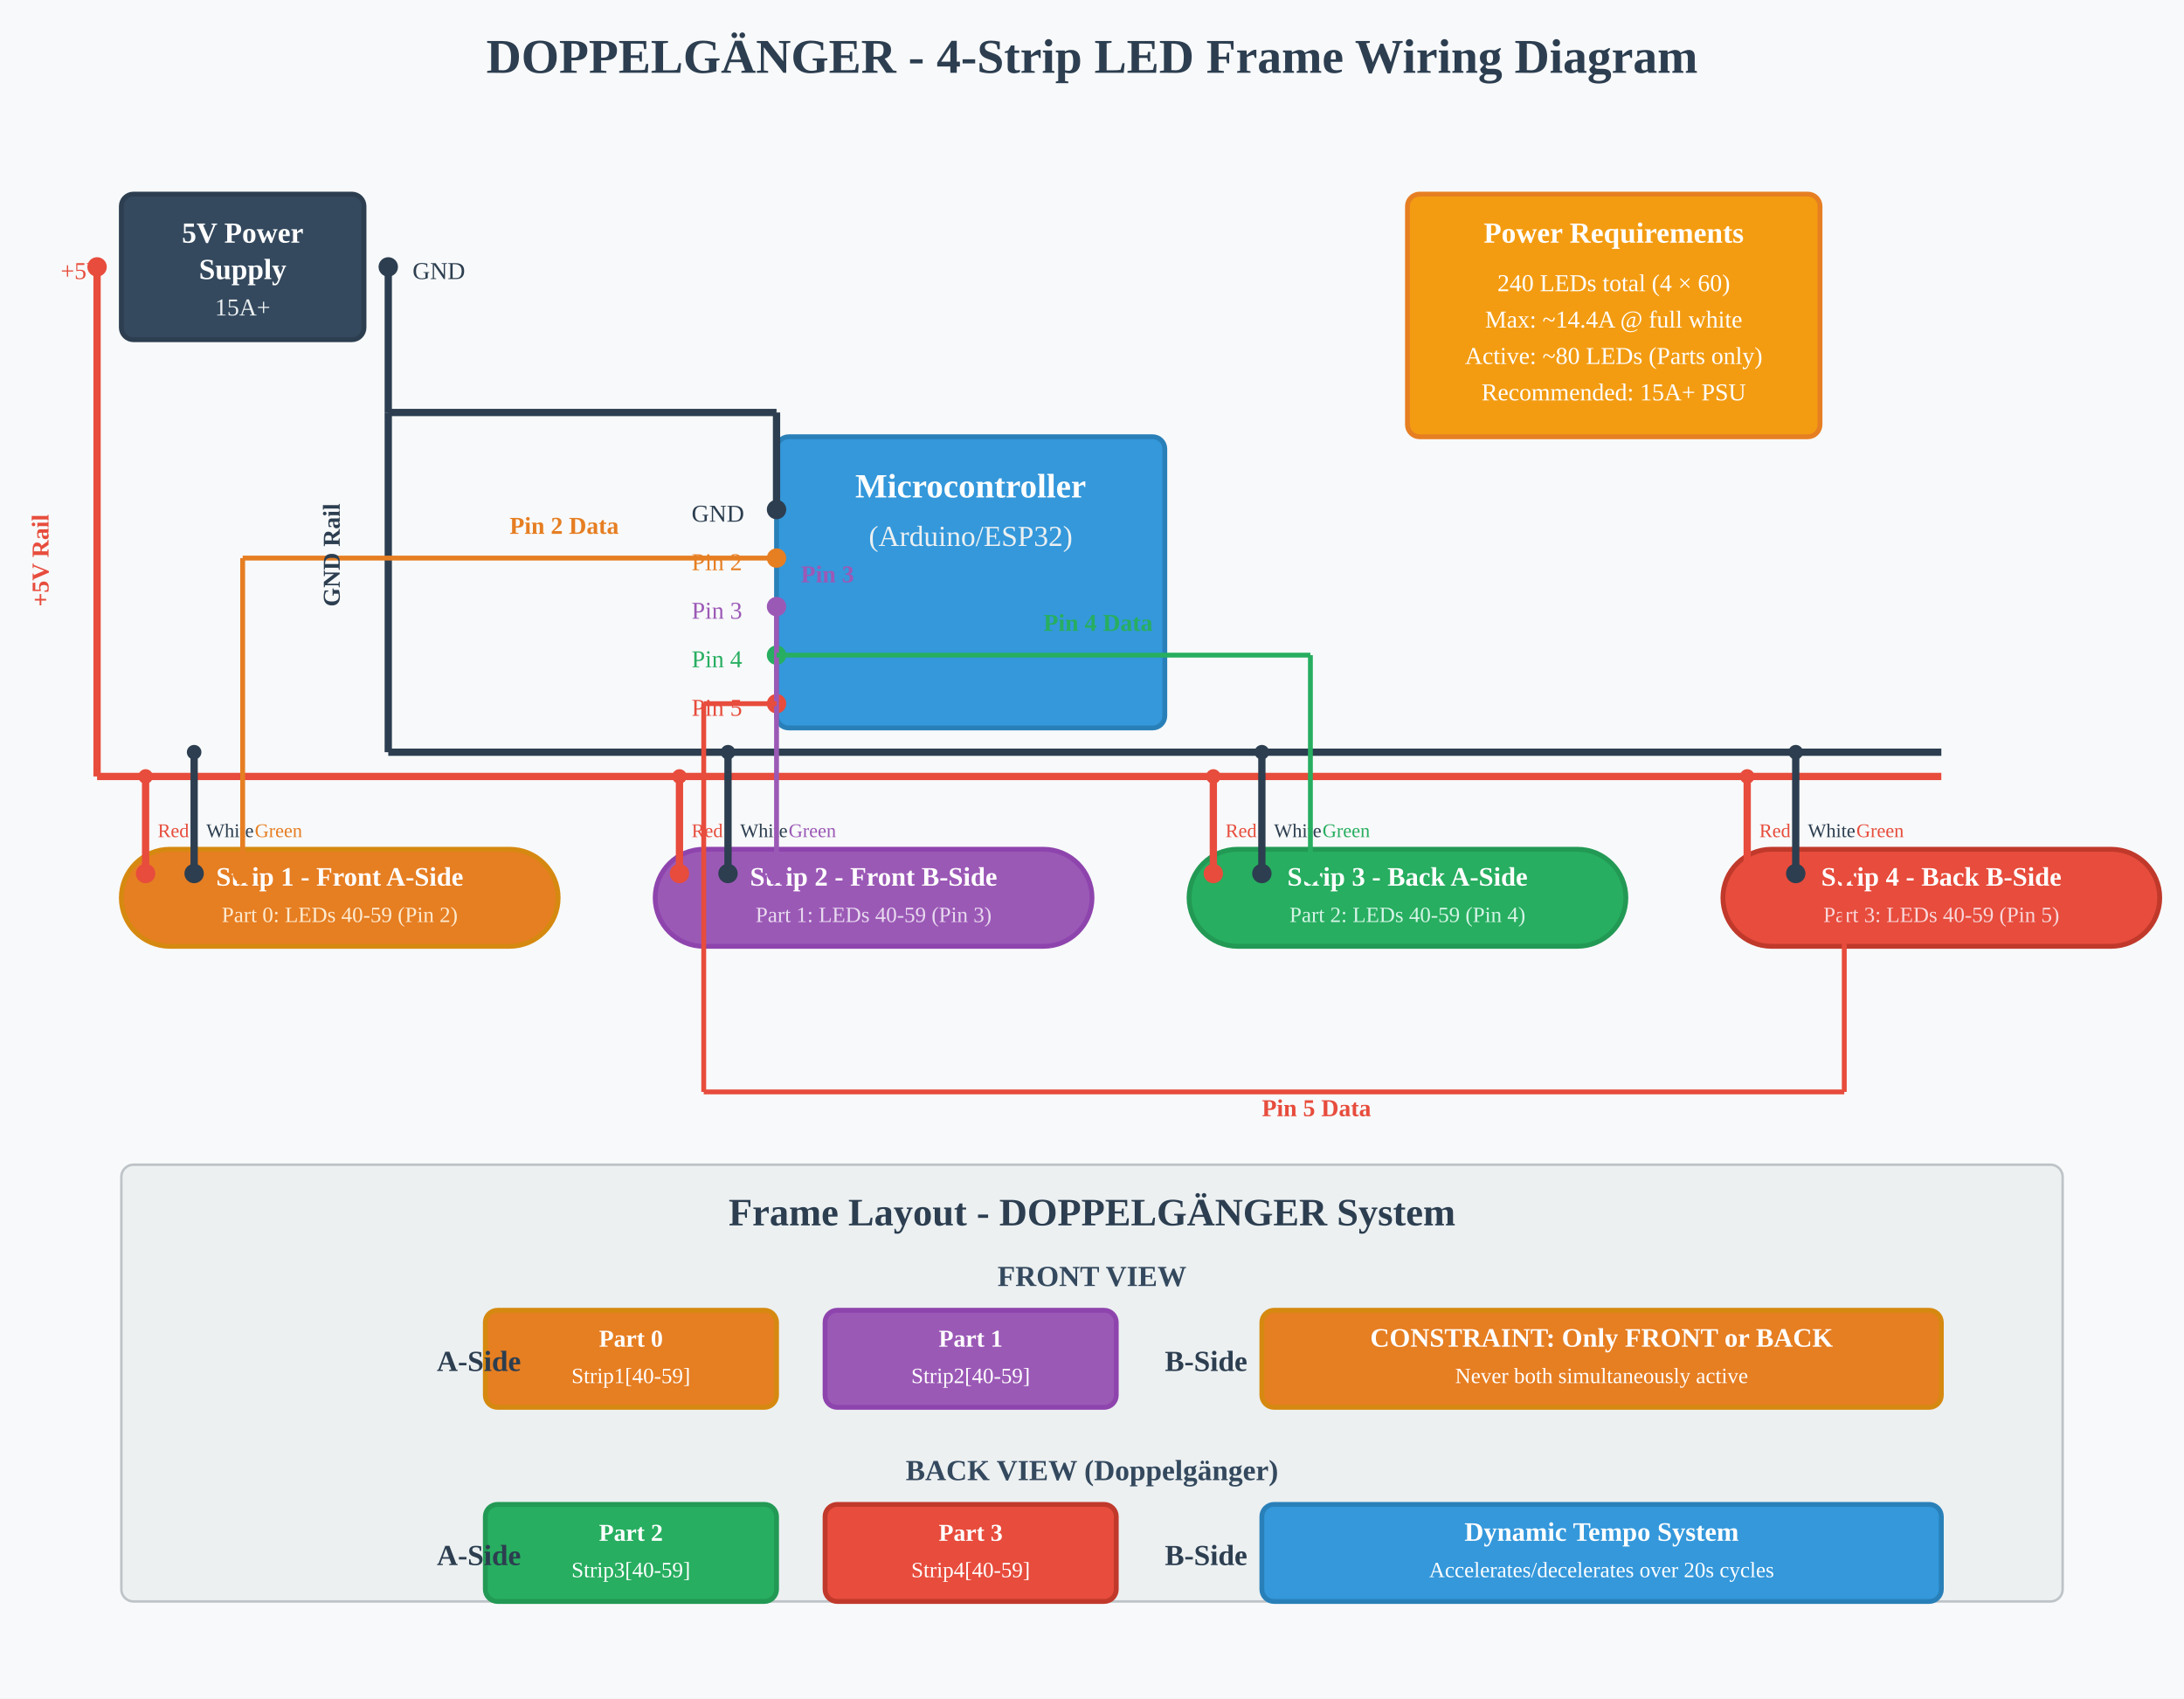
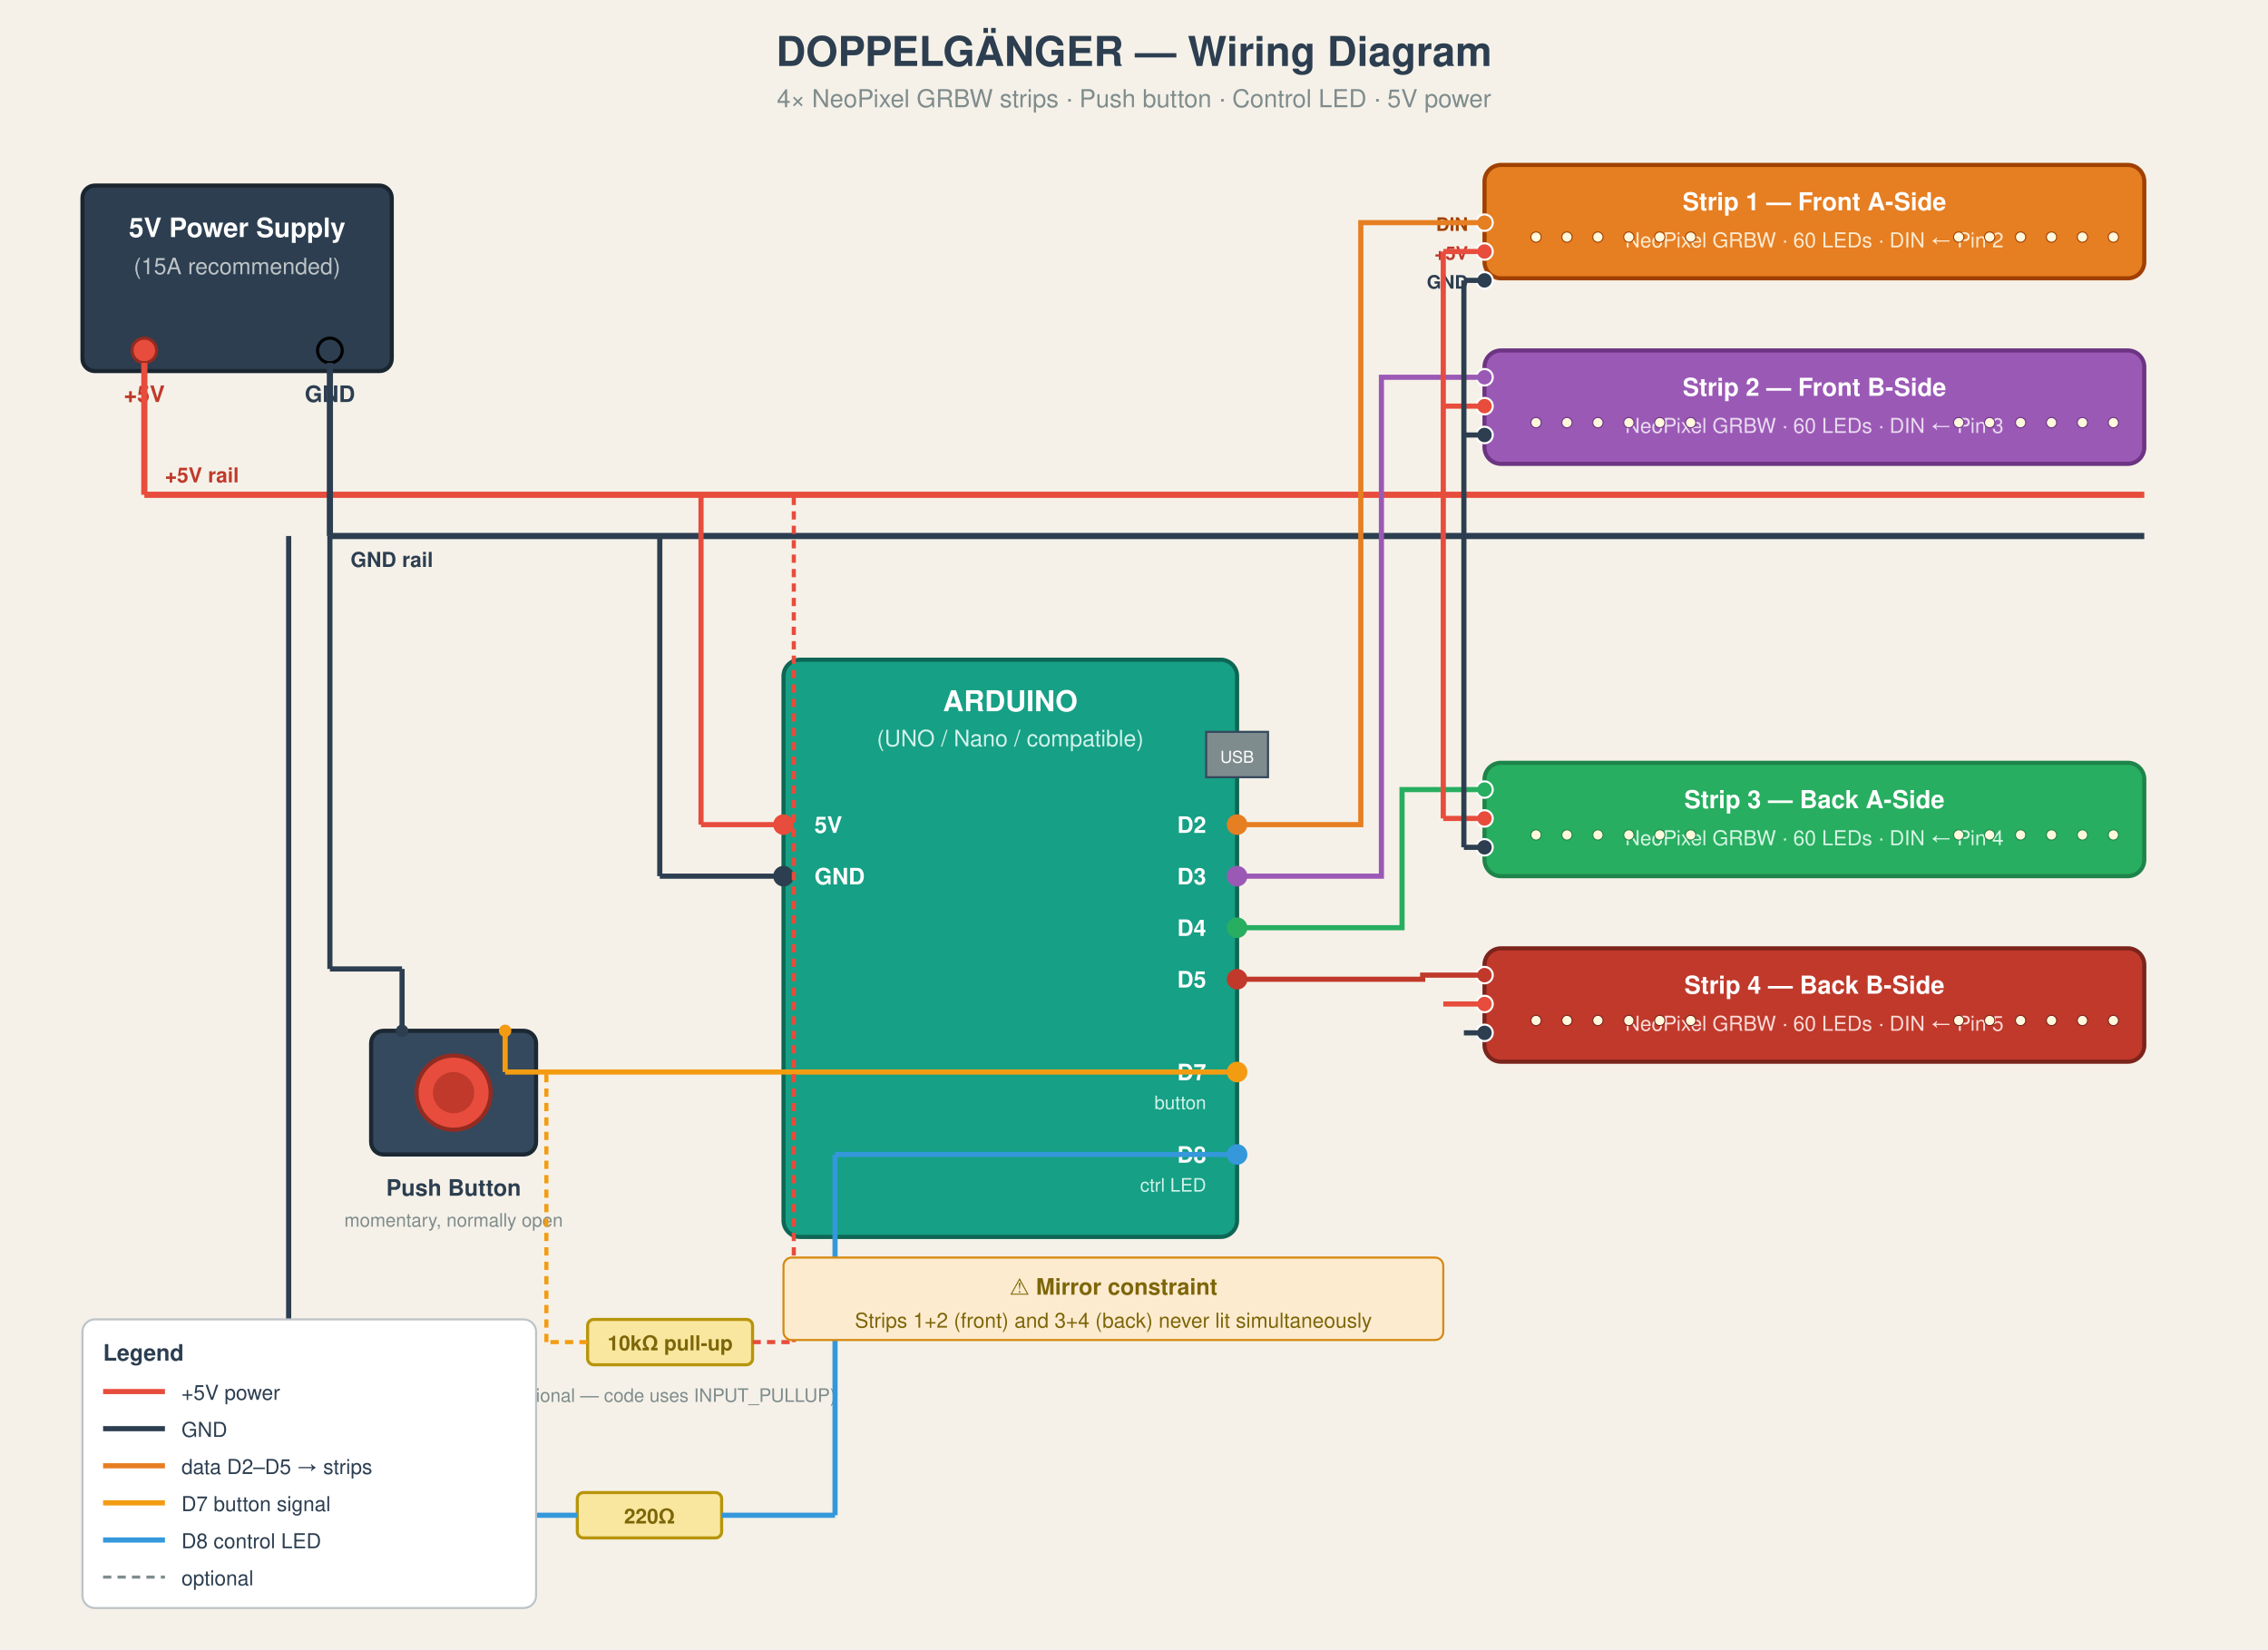
- <svg xmlns="http://www.w3.org/2000/svg" viewBox="0 0 900 700">
-   <rect width="900" height="700" fill="#f8f9fa" />
-   <text x="450" y="30" text-anchor="middle" font-size="20" font-weight="bold" fill="#2c3e50">
-     DOPPELGÄNGER - 4-Strip LED Frame Wiring Diagram
+ <svg xmlns="http://www.w3.org/2000/svg" viewBox="0 0 1100 800" font-family="Helvetica, Arial, sans-serif">
+   <rect width="1100" height="800" fill="#f5f1e8" />
+   <text x="550" y="32" text-anchor="middle" font-size="20" font-weight="bold" fill="#2c3e50">
+     DOPPELGÄNGER — Wiring Diagram
  </text>
-   <rect x="50" y="80" width="100" height="60" fill="#34495e" stroke="#2c3e50" stroke-width="2" rx="5" />
-   <text x="100" y="100" text-anchor="middle" font-size="12" font-weight="bold" fill="white">5V Power</text>
-   <text x="100" y="115" text-anchor="middle" font-size="12" font-weight="bold" fill="white">Supply</text>
-   <text x="100" y="130" text-anchor="middle" font-size="10" fill="#ecf0f1">15A+</text>
-   <circle cx="40" cy="110" r="4" fill="#e74c3c" />
-   <text x="25" y="115" font-size="10" fill="#e74c3c">+5V</text>
-   <circle cx="160" cy="110" r="4" fill="#2c3e50" />
-   <text x="170" y="115" font-size="10" fill="#2c3e50">GND</text>
-   <rect x="320" y="180" width="160" height="120" fill="#3498db" stroke="#2980b9" stroke-width="2" rx="5" />
-   <text x="400" y="205" text-anchor="middle" font-size="14" font-weight="bold" fill="white">
-     Microcontroller
+   <text x="550" y="52" text-anchor="middle" font-size="12" fill="#7f8c8d">
+     4× NeoPixel GRBW strips · Push button · Control LED · 5V power
  </text>
-   <text x="400" y="225" text-anchor="middle" font-size="12" fill="#ecf0f1">
-     (Arduino/ESP32)
-   </text>
-   <circle cx="320" cy="210" r="4" fill="#2c3e50" />
-   <text x="285" y="215" font-size="10" fill="#2c3e50">GND</text>
-   <circle cx="320" cy="230" r="4" fill="#e67e22" />
-   <text x="285" y="235" font-size="10" fill="#e67e22">Pin 2</text>
-   <circle cx="320" cy="250" r="4" fill="#9b59b6" />
-   <text x="285" y="255" font-size="10" fill="#9b59b6">Pin 3</text>
-   <circle cx="320" cy="270" r="4" fill="#27ae60" />
-   <text x="285" y="275" font-size="10" fill="#27ae60">Pin 4</text>
-   <circle cx="320" cy="290" r="4" fill="#e74c3c" />
-   <text x="285" y="295" font-size="10" fill="#e74c3c">Pin 5</text>
-   <rect x="50" y="350" width="180" height="40" fill="#e67e22" stroke="#d68910" stroke-width="2" rx="20" />
-   <text x="140" y="365" text-anchor="middle" font-size="11" font-weight="bold" fill="white">
-     Strip 1 - Front A-Side
-   </text>
-   <text x="140" y="380" text-anchor="middle" font-size="9" fill="#fdebd0">
-     Part 0: LEDs 40-59 (Pin 2)
-   </text>
-   <circle cx="60" cy="360" r="4" fill="#e74c3c" />
-   <text x="65" y="345" font-size="8" fill="#e74c3c">Red</text>
-   <circle cx="80" cy="360" r="4" fill="#2c3e50" />
-   <text x="85" y="345" font-size="8" fill="#2c3e50">White</text>
-   <circle cx="100" cy="360" r="4" fill="#e67e22" />
-   <text x="105" y="345" font-size="8" fill="#e67e22">Green</text>
-   <rect x="270" y="350" width="180" height="40" fill="#9b59b6" stroke="#8e44ad" stroke-width="2" rx="20" />
-   <text x="360" y="365" text-anchor="middle" font-size="11" font-weight="bold" fill="white">
-     Strip 2 - Front B-Side
-   </text>
-   <text x="360" y="380" text-anchor="middle" font-size="9" fill="#e8daef">
-     Part 1: LEDs 40-59 (Pin 3)
-   </text>
-   <circle cx="280" cy="360" r="4" fill="#e74c3c" />
-   <text x="285" y="345" font-size="8" fill="#e74c3c">Red</text>
-   <circle cx="300" cy="360" r="4" fill="#2c3e50" />
-   <text x="305" y="345" font-size="8" fill="#2c3e50">White</text>
-   <circle cx="320" cy="360" r="4" fill="#9b59b6" />
-   <text x="325" y="345" font-size="8" fill="#9b59b6">Green</text>
-   <rect x="490" y="350" width="180" height="40" fill="#27ae60" stroke="#229954" stroke-width="2" rx="20" />
-   <text x="580" y="365" text-anchor="middle" font-size="11" font-weight="bold" fill="white">
-     Strip 3 - Back A-Side
-   </text>
-   <text x="580" y="380" text-anchor="middle" font-size="9" fill="#d5f4e6">
-     Part 2: LEDs 40-59 (Pin 4)
-   </text>
-   <circle cx="500" cy="360" r="4" fill="#e74c3c" />
-   <text x="505" y="345" font-size="8" fill="#e74c3c">Red</text>
-   <circle cx="520" cy="360" r="4" fill="#2c3e50" />
-   <text x="525" y="345" font-size="8" fill="#2c3e50">White</text>
-   <circle cx="540" cy="360" r="4" fill="#27ae60" />
-   <text x="545" y="345" font-size="8" fill="#27ae60">Green</text>
-   <rect x="710" y="350" width="180" height="40" fill="#e74c3c" stroke="#c0392b" stroke-width="2" rx="20" />
-   <text x="800" y="365" text-anchor="middle" font-size="11" font-weight="bold" fill="white">
-     Strip 4 - Back B-Side
-   </text>
-   <text x="800" y="380" text-anchor="middle" font-size="9" fill="#f8d7da">
-     Part 3: LEDs 40-59 (Pin 5)
-   </text>
-   <circle cx="720" cy="360" r="4" fill="#e74c3c" />
-   <text x="725" y="345" font-size="8" fill="#e74c3c">Red</text>
-   <circle cx="740" cy="360" r="4" fill="#2c3e50" />
-   <text x="745" y="345" font-size="8" fill="#2c3e50">White</text>
-   <circle cx="760" cy="360" r="4" fill="#e74c3c" />
-   <text x="765" y="345" font-size="8" fill="#e74c3c">Green</text>
-   <line x1="40" y1="110" x2="40" y2="320" stroke="#e74c3c" stroke-width="3" />
-   <line x1="40" y1="320" x2="800" y2="320" stroke="#e74c3c" stroke-width="3" />
-   <line x1="60" y1="320" x2="60" y2="360" stroke="#e74c3c" stroke-width="3" />
-   <line x1="280" y1="320" x2="280" y2="360" stroke="#e74c3c" stroke-width="3" />
-   <line x1="500" y1="320" x2="500" y2="360" stroke="#e74c3c" stroke-width="3" />
-   <line x1="720" y1="320" x2="720" y2="360" stroke="#e74c3c" stroke-width="3" />
-   <line x1="160" y1="110" x2="160" y2="170" stroke="#2c3e50" stroke-width="3" />
-   <line x1="160" y1="170" x2="320" y2="170" stroke="#2c3e50" stroke-width="3" />
-   <line x1="320" y1="170" x2="320" y2="210" stroke="#2c3e50" stroke-width="3" />
-   <line x1="160" y1="170" x2="160" y2="310" stroke="#2c3e50" stroke-width="3" />
-   <line x1="160" y1="310" x2="800" y2="310" stroke="#2c3e50" stroke-width="3" />
-   <line x1="80" y1="310" x2="80" y2="360" stroke="#2c3e50" stroke-width="3" />
-   <line x1="300" y1="310" x2="300" y2="360" stroke="#2c3e50" stroke-width="3" />
-   <line x1="520" y1="310" x2="520" y2="360" stroke="#2c3e50" stroke-width="3" />
-   <line x1="740" y1="310" x2="740" y2="360" stroke="#2c3e50" stroke-width="3" />
-   <line x1="320" y1="230" x2="100" y2="230" stroke="#e67e22" stroke-width="2" />
-   <line x1="100" y1="230" x2="100" y2="360" stroke="#e67e22" stroke-width="2" />
-   <line x1="320" y1="250" x2="320" y2="360" stroke="#9b59b6" stroke-width="2" />
-   <line x1="320" y1="270" x2="540" y2="270" stroke="#27ae60" stroke-width="2" />
-   <line x1="540" y1="270" x2="540" y2="360" stroke="#27ae60" stroke-width="2" />
-   <line x1="320" y1="290" x2="290" y2="290" stroke="#e74c3c" stroke-width="2" />
-   <line x1="290" y1="290" x2="290" y2="450" stroke="#e74c3c" stroke-width="2" />
-   <line x1="290" y1="450" x2="760" y2="450" stroke="#e74c3c" stroke-width="2" />
-   <line x1="760" y1="450" x2="760" y2="360" stroke="#e74c3c" stroke-width="2" />
-   <text x="20" y="250" font-size="10" font-weight="bold" fill="#e74c3c" transform="rotate(-90 20 250)">+5V Rail</text>
-   <text x="140" y="250" font-size="10" font-weight="bold" fill="#2c3e50" transform="rotate(-90 140 250)">GND Rail</text>
-   <text x="210" y="220" font-size="10" font-weight="bold" fill="#e67e22">Pin 2 Data</text>
-   <text x="330" y="240" font-size="10" font-weight="bold" fill="#9b59b6">Pin 3</text>
-   <text x="430" y="260" font-size="10" font-weight="bold" fill="#27ae60">Pin 4 Data</text>
-   <text x="520" y="460" font-size="10" font-weight="bold" fill="#e74c3c">Pin 5 Data</text>
-   <rect x="580" y="80" width="170" height="100" fill="#f39c12" stroke="#e67e22" stroke-width="2" rx="5" />
-   <text x="665" y="100" text-anchor="middle" font-size="12" font-weight="bold" fill="white">Power Requirements</text>
-   <text x="665" y="120" text-anchor="middle" font-size="10" fill="white">240 LEDs total (4 × 60)</text>
-   <text x="665" y="135" text-anchor="middle" font-size="10" fill="white">Max: ~14.4A @ full white</text>
-   <text x="665" y="150" text-anchor="middle" font-size="10" fill="white">Active: ~80 LEDs (Parts only)</text>
-   <text x="665" y="165" text-anchor="middle" font-size="10" fill="white">Recommended: 15A+ PSU</text>
-   <rect x="50" y="480" width="800" height="180" fill="#ecf0f1" stroke="#bdc3c7" stroke-width="1" rx="5" />
-   <text x="450" y="505" text-anchor="middle" font-size="16" font-weight="bold" fill="#2c3e50">Frame Layout - DOPPELGÄNGER System</text>
-   <text x="450" y="530" text-anchor="middle" font-size="12" font-weight="bold" fill="#34495e">FRONT VIEW</text>
-   <rect x="200" y="540" width="120" height="40" fill="#e67e22" stroke="#d68910" stroke-width="2" rx="5" />
-   <text x="260" y="555" text-anchor="middle" font-size="10" font-weight="bold" fill="white">Part 0</text>
-   <text x="260" y="570" text-anchor="middle" font-size="9" fill="white">Strip1[40-59]</text>
-   <rect x="340" y="540" width="120" height="40" fill="#9b59b6" stroke="#8e44ad" stroke-width="2" rx="5" />
-   <text x="400" y="555" text-anchor="middle" font-size="10" font-weight="bold" fill="white">Part 1</text>
-   <text x="400" y="570" text-anchor="middle" font-size="9" fill="white">Strip2[40-59]</text>
-   <text x="180" y="565" font-size="12" font-weight="bold" fill="#2c3e50">A-Side</text>
-   <text x="480" y="565" font-size="12" font-weight="bold" fill="#2c3e50">B-Side</text>
-   <rect x="520" y="540" width="280" height="40" fill="#e67e22" stroke="#d68910" stroke-width="2" rx="5" />
-   <text x="660" y="555" text-anchor="middle" font-size="11" font-weight="bold" fill="white">CONSTRAINT: Only FRONT or BACK</text>
-   <text x="660" y="570" text-anchor="middle" font-size="9" fill="white">Never both simultaneously active</text>
-   <text x="450" y="610" text-anchor="middle" font-size="12" font-weight="bold" fill="#34495e">BACK VIEW (Doppelgänger)</text>
-   <rect x="200" y="620" width="120" height="40" fill="#27ae60" stroke="#229954" stroke-width="2" rx="5" />
-   <text x="260" y="635" text-anchor="middle" font-size="10" font-weight="bold" fill="white">Part 2</text>
-   <text x="260" y="650" text-anchor="middle" font-size="9" fill="white">Strip3[40-59]</text>
-   <rect x="340" y="620" width="120" height="40" fill="#e74c3c" stroke="#c0392b" stroke-width="2" rx="5" />
-   <text x="400" y="635" text-anchor="middle" font-size="10" font-weight="bold" fill="white">Part 3</text>
-   <text x="400" y="650" text-anchor="middle" font-size="9" fill="white">Strip4[40-59]</text>
-   <text x="180" y="645" font-size="12" font-weight="bold" fill="#2c3e50">A-Side</text>
-   <text x="480" y="645" font-size="12" font-weight="bold" fill="#2c3e50">B-Side</text>
-   <rect x="520" y="620" width="280" height="40" fill="#3498db" stroke="#2980b9" stroke-width="2" rx="5" />
-   <text x="660" y="635" text-anchor="middle" font-size="11" font-weight="bold" fill="white">Dynamic Tempo System</text>
-   <text x="660" y="650" text-anchor="middle" font-size="9" fill="white">Accelerates/decelerates over 20s cycles</text>
-   <circle cx="60" cy="320" r="3" fill="#e74c3c" />
-   <circle cx="280" cy="320" r="3" fill="#e74c3c" />
-   <circle cx="500" cy="320" r="3" fill="#e74c3c" />
-   <circle cx="720" cy="320" r="3" fill="#e74c3c" />
-   <circle cx="80" cy="310" r="3" fill="#2c3e50" />
-   <circle cx="300" cy="310" r="3" fill="#2c3e50" />
-   <circle cx="520" cy="310" r="3" fill="#2c3e50" />
-   <circle cx="740" cy="310" r="3" fill="#2c3e50" />
+   <g id="psu">
+     <rect x="40" y="90" width="150" height="90" fill="#2c3e50" stroke="#1a252f" stroke-width="2" rx="6" />
+     <text x="115" y="115" text-anchor="middle" font-size="13" font-weight="bold" fill="white">5V Power Supply</text>
+     <text x="115" y="133" text-anchor="middle" font-size="11" fill="#bdc3c7">(15A recommended)</text>
+     <circle cx="70" cy="170" r="6" fill="#e74c3c" stroke="#922b21" stroke-width="1.5" />
+     <text x="70" y="195" text-anchor="middle" font-size="11" font-weight="bold" fill="#c0392b">+5V</text>
+     <circle cx="160" cy="170" r="6" fill="#2c3e50" stroke="#000" stroke-width="1.5" />
+     <text x="160" y="195" text-anchor="middle" font-size="11" font-weight="bold" fill="#2c3e50">GND</text>
+   </g>
+   <line x1="70" y1="176" x2="70" y2="240" stroke="#e74c3c" stroke-width="3" />
+   <line x1="70" y1="240" x2="1040" y2="240" stroke="#e74c3c" stroke-width="3" />
+   <text x="80" y="234" font-size="10" fill="#c0392b" font-weight="bold">+5V rail</text>
+   <line x1="160" y1="176" x2="160" y2="260" stroke="#2c3e50" stroke-width="3" />
+   <line x1="160" y1="260" x2="1040" y2="260" stroke="#2c3e50" stroke-width="3" />
+   <text x="170" y="275" font-size="10" fill="#2c3e50" font-weight="bold">GND rail</text>
+   <g id="arduino">
+     <rect x="380" y="320" width="220" height="280" fill="#16a085" stroke="#0e6655" stroke-width="2" rx="8" />
+     <text x="490" y="345" text-anchor="middle" font-size="14" font-weight="bold" fill="white">ARDUINO</text>
+     <text x="490" y="362" text-anchor="middle" font-size="11" fill="#d1f2eb">(UNO / Nano / compatible)</text>
+     <rect x="585" y="355" width="30" height="22" fill="#7f8c8d" stroke="#34495e" stroke-width="1" />
+     <text x="600" y="370" text-anchor="middle" font-size="8" fill="white">USB</text>
+     <circle cx="380" cy="400" r="5" fill="#e74c3c" />
+     <text x="395" y="404" font-size="11" fill="white" font-weight="bold">5V</text>
+     <circle cx="380" cy="425" r="5" fill="#2c3e50" />
+     <text x="395" y="429" font-size="11" fill="white" font-weight="bold">GND</text>
+     <circle cx="600" cy="400" r="5" fill="#e67e22" />
+     <text x="585" y="404" text-anchor="end" font-size="11" fill="white" font-weight="bold">D2</text>
+     <circle cx="600" cy="425" r="5" fill="#9b59b6" />
+     <text x="585" y="429" text-anchor="end" font-size="11" fill="white" font-weight="bold">D3</text>
+     <circle cx="600" cy="450" r="5" fill="#27ae60" />
+     <text x="585" y="454" text-anchor="end" font-size="11" fill="white" font-weight="bold">D4</text>
+     <circle cx="600" cy="475" r="5" fill="#c0392b" />
+     <text x="585" y="479" text-anchor="end" font-size="11" fill="white" font-weight="bold">D5</text>
+     <circle cx="600" cy="520" r="5" fill="#f39c12" />
+     <text x="585" y="524" text-anchor="end" font-size="11" fill="white" font-weight="bold">D7</text>
+     <text x="585" y="538" text-anchor="end" font-size="9" fill="#d1f2eb">button</text>
+     <circle cx="600" cy="560" r="5" fill="#3498db" />
+     <text x="585" y="564" text-anchor="end" font-size="11" fill="white" font-weight="bold">D8</text>
+     <text x="585" y="578" text-anchor="end" font-size="9" fill="#d1f2eb">ctrl LED</text>
+   </g>
+   <line x1="380" y1="400" x2="340" y2="400" stroke="#e74c3c" stroke-width="2.5" />
+   <line x1="340" y1="400" x2="340" y2="240" stroke="#e74c3c" stroke-width="2.5" />
+   <line x1="380" y1="425" x2="320" y2="425" stroke="#2c3e50" stroke-width="2.5" />
+   <line x1="320" y1="425" x2="320" y2="260" stroke="#2c3e50" stroke-width="2.5" />
+   <g id="strip1">
+     <rect x="720" y="80" width="320" height="55" fill="#e67e22" stroke="#a04000" stroke-width="2" rx="8" />
+     <text x="880" y="102" text-anchor="middle" font-size="12" font-weight="bold" fill="white">Strip 1 — Front A-Side</text>
+     <text x="880" y="120" text-anchor="middle" font-size="10" fill="#fdebd0">NeoPixel GRBW · 60 LEDs · DIN ← Pin 2</text>
+     <g fill="#fff8dc" stroke="#a04000" stroke-width="0.5">
+       <circle cx="745" cy="115" r="2.5" />
+       <circle cx="760" cy="115" r="2.5" />
+       <circle cx="775" cy="115" r="2.5" />
+       <circle cx="790" cy="115" r="2.5" />
+       <circle cx="805" cy="115" r="2.5" />
+       <circle cx="820" cy="115" r="2.5" />
+       <circle cx="950" cy="115" r="2.5" />
+       <circle cx="965" cy="115" r="2.5" />
+       <circle cx="980" cy="115" r="2.5" />
+       <circle cx="995" cy="115" r="2.5" />
+       <circle cx="1010" cy="115" r="2.5" />
+       <circle cx="1025" cy="115" r="2.5" />
+     </g>
+     <circle cx="720" cy="108" r="4" fill="#e67e22" stroke="#fff" stroke-width="1" />
+     <text x="712" y="112" text-anchor="end" font-size="9" fill="#a04000" font-weight="bold">DIN</text>
+     <circle cx="720" cy="122" r="4" fill="#e74c3c" stroke="#fff" stroke-width="1" />
+     <text x="712" y="126" text-anchor="end" font-size="9" fill="#c0392b" font-weight="bold">+5V</text>
+     <circle cx="720" cy="136" r="4" fill="#2c3e50" stroke="#fff" stroke-width="1" />
+     <text x="712" y="140" text-anchor="end" font-size="9" fill="#2c3e50" font-weight="bold">GND</text>
+   </g>
+   <g id="strip2">
+     <rect x="720" y="170" width="320" height="55" fill="#9b59b6" stroke="#6c3483" stroke-width="2" rx="8" />
+     <text x="880" y="192" text-anchor="middle" font-size="12" font-weight="bold" fill="white">Strip 2 — Front B-Side</text>
+     <text x="880" y="210" text-anchor="middle" font-size="10" fill="#e8daef">NeoPixel GRBW · 60 LEDs · DIN ← Pin 3</text>
+     <g fill="#fff8dc" stroke="#6c3483" stroke-width="0.5">
+       <circle cx="745" cy="205" r="2.5" />
+       <circle cx="760" cy="205" r="2.5" />
+       <circle cx="775" cy="205" r="2.5" />
+       <circle cx="790" cy="205" r="2.5" />
+       <circle cx="805" cy="205" r="2.5" />
+       <circle cx="820" cy="205" r="2.5" />
+       <circle cx="950" cy="205" r="2.5" />
+       <circle cx="965" cy="205" r="2.5" />
+       <circle cx="980" cy="205" r="2.5" />
+       <circle cx="995" cy="205" r="2.5" />
+       <circle cx="1010" cy="205" r="2.5" />
+       <circle cx="1025" cy="205" r="2.5" />
+     </g>
+     <circle cx="720" cy="183" r="4" fill="#9b59b6" stroke="#fff" stroke-width="1" />
+     <circle cx="720" cy="197" r="4" fill="#e74c3c" stroke="#fff" stroke-width="1" />
+     <circle cx="720" cy="211" r="4" fill="#2c3e50" stroke="#fff" stroke-width="1" />
+   </g>
+   <g id="strip3">
+     <rect x="720" y="370" width="320" height="55" fill="#27ae60" stroke="#1e8449" stroke-width="2" rx="8" />
+     <text x="880" y="392" text-anchor="middle" font-size="12" font-weight="bold" fill="white">Strip 3 — Back A-Side</text>
+     <text x="880" y="410" text-anchor="middle" font-size="10" fill="#d5f5e3">NeoPixel GRBW · 60 LEDs · DIN ← Pin 4</text>
+     <g fill="#fff8dc" stroke="#1e8449" stroke-width="0.5">
+       <circle cx="745" cy="405" r="2.5" />
+       <circle cx="760" cy="405" r="2.5" />
+       <circle cx="775" cy="405" r="2.5" />
+       <circle cx="790" cy="405" r="2.5" />
+       <circle cx="805" cy="405" r="2.5" />
+       <circle cx="820" cy="405" r="2.5" />
+       <circle cx="950" cy="405" r="2.5" />
+       <circle cx="965" cy="405" r="2.5" />
+       <circle cx="980" cy="405" r="2.5" />
+       <circle cx="995" cy="405" r="2.5" />
+       <circle cx="1010" cy="405" r="2.5" />
+       <circle cx="1025" cy="405" r="2.5" />
+     </g>
+     <circle cx="720" cy="383" r="4" fill="#27ae60" stroke="#fff" stroke-width="1" />
+     <circle cx="720" cy="397" r="4" fill="#e74c3c" stroke="#fff" stroke-width="1" />
+     <circle cx="720" cy="411" r="4" fill="#2c3e50" stroke="#fff" stroke-width="1" />
+   </g>
+   <g id="strip4">
+     <rect x="720" y="460" width="320" height="55" fill="#c0392b" stroke="#7b241c" stroke-width="2" rx="8" />
+     <text x="880" y="482" text-anchor="middle" font-size="12" font-weight="bold" fill="white">Strip 4 — Back B-Side</text>
+     <text x="880" y="500" text-anchor="middle" font-size="10" fill="#fadbd8">NeoPixel GRBW · 60 LEDs · DIN ← Pin 5</text>
+     <g fill="#fff8dc" stroke="#7b241c" stroke-width="0.5">
+       <circle cx="745" cy="495" r="2.5" />
+       <circle cx="760" cy="495" r="2.5" />
+       <circle cx="775" cy="495" r="2.5" />
+       <circle cx="790" cy="495" r="2.5" />
+       <circle cx="805" cy="495" r="2.5" />
+       <circle cx="820" cy="495" r="2.5" />
+       <circle cx="950" cy="495" r="2.5" />
+       <circle cx="965" cy="495" r="2.5" />
+       <circle cx="980" cy="495" r="2.5" />
+       <circle cx="995" cy="495" r="2.5" />
+       <circle cx="1010" cy="495" r="2.5" />
+       <circle cx="1025" cy="495" r="2.5" />
+     </g>
+     <circle cx="720" cy="473" r="4" fill="#c0392b" stroke="#fff" stroke-width="1" />
+     <circle cx="720" cy="487" r="4" fill="#e74c3c" stroke="#fff" stroke-width="1" />
+     <circle cx="720" cy="501" r="4" fill="#2c3e50" stroke="#fff" stroke-width="1" />
+   </g>
+   <path d="M 600 400 L 660 400 L 660 108 L 720 108" stroke="#e67e22" stroke-width="2.5" fill="none" />
+   <path d="M 600 425 L 670 425 L 670 183 L 720 183" stroke="#9b59b6" stroke-width="2.5" fill="none" />
+   <path d="M 600 450 L 680 450 L 680 383 L 720 383" stroke="#27ae60" stroke-width="2.5" fill="none" />
+   <path d="M 600 475 L 690 475 L 690 473 L 720 473" stroke="#c0392b" stroke-width="2.5" fill="none" />
+   <line x1="720" y1="122" x2="700" y2="122" stroke="#e74c3c" stroke-width="2.5" />
+   <line x1="700" y1="122" x2="700" y2="240" stroke="#e74c3c" stroke-width="2.5" />
+   <line x1="720" y1="197" x2="700" y2="197" stroke="#e74c3c" stroke-width="2.5" />
+   <line x1="720" y1="397" x2="700" y2="397" stroke="#e74c3c" stroke-width="2.5" />
+   <line x1="700" y1="397" x2="700" y2="240" stroke="#e74c3c" stroke-width="2.5" />
+   <line x1="720" y1="487" x2="700" y2="487" stroke="#e74c3c" stroke-width="2.5" />
+   <line x1="720" y1="136" x2="710" y2="136" stroke="#2c3e50" stroke-width="2.5" />
+   <line x1="710" y1="136" x2="710" y2="260" stroke="#2c3e50" stroke-width="2.5" />
+   <line x1="720" y1="211" x2="710" y2="211" stroke="#2c3e50" stroke-width="2.5" />
+   <line x1="720" y1="411" x2="710" y2="411" stroke="#2c3e50" stroke-width="2.5" />
+   <line x1="710" y1="411" x2="710" y2="260" stroke="#2c3e50" stroke-width="2.5" />
+   <line x1="720" y1="501" x2="710" y2="501" stroke="#2c3e50" stroke-width="2.5" />
+   <g id="button">
+     <rect x="180" y="500" width="80" height="60" fill="#34495e" stroke="#1c2833" stroke-width="2" rx="6" />
+     <circle cx="220" cy="530" r="18" fill="#e74c3c" stroke="#922b21" stroke-width="2" />
+     <circle cx="220" cy="530" r="10" fill="#c0392b" />
+     <text x="220" y="580" text-anchor="middle" font-size="11" font-weight="bold" fill="#2c3e50">Push Button</text>
+     <text x="220" y="595" text-anchor="middle" font-size="9" fill="#7f8c8d">momentary, normally open</text>
+     <circle cx="195" cy="500" r="3" fill="#2c3e50" />
+     <circle cx="245" cy="500" r="3" fill="#f39c12" />
+   </g>
+   <g id="pullup">
+     <rect x="285" y="640" width="80" height="22" fill="#f9e79f" stroke="#b7950b" stroke-width="1.5" rx="3" />
+     <text x="325" y="655" text-anchor="middle" font-size="10" font-weight="bold" fill="#7d6608">10kΩ pull-up</text>
+     <text x="325" y="680" text-anchor="middle" font-size="9" fill="#7f8c8d">(optional — code uses INPUT_PULLUP)</text>
+   </g>
+   <line x1="195" y1="500" x2="195" y2="470" stroke="#2c3e50" stroke-width="2.5" />
+   <line x1="195" y1="470" x2="160" y2="470" stroke="#2c3e50" stroke-width="2.5" />
+   <line x1="160" y1="470" x2="160" y2="260" stroke="#2c3e50" stroke-width="2.5" />
+   <line x1="245" y1="500" x2="245" y2="520" stroke="#f39c12" stroke-width="2.5" />
+   <line x1="245" y1="520" x2="600" y2="520" stroke="#f39c12" stroke-width="2.5" />
+   <line x1="285" y1="651" x2="265" y2="651" stroke="#f39c12" stroke-width="2" stroke-dasharray="4,3" />
+   <line x1="265" y1="651" x2="265" y2="520" stroke="#f39c12" stroke-width="2" stroke-dasharray="4,3" />
+   <line x1="365" y1="651" x2="385" y2="651" stroke="#e74c3c" stroke-width="2" stroke-dasharray="4,3" />
+   <line x1="385" y1="651" x2="385" y2="240" stroke="#e74c3c" stroke-width="2" stroke-dasharray="4,3" />
+   <g id="ctrl-led">
+     <circle cx="220" cy="700" r="14" fill="#5dade2" stroke="#1f618d" stroke-width="2" />
+     <circle cx="220" cy="700" r="6" fill="#aed6f1" />
+     <line x1="213" y1="713" x2="213" y2="735" stroke="#7f8c8d" stroke-width="2" />
+     <line x1="227" y1="713" x2="227" y2="735" stroke="#7f8c8d" stroke-width="2" />
+     <text x="208" y="735" text-anchor="end" font-size="9" fill="#7f8c8d">−</text>
+     <text x="232" y="735" font-size="9" fill="#7f8c8d">+</text>
+     <text x="220" y="760" text-anchor="middle" font-size="11" font-weight="bold" fill="#2c3e50">Control LED</text>
+     <text x="220" y="775" text-anchor="middle" font-size="9" fill="#7f8c8d">indicates IDLE state</text>
+   </g>
+   <g id="rlimit">
+     <rect x="280" y="724" width="70" height="22" fill="#f9e79f" stroke="#b7950b" stroke-width="1.5" rx="3" />
+     <text x="315" y="739" text-anchor="middle" font-size="10" font-weight="bold" fill="#7d6608">220Ω</text>
+   </g>
+   <line x1="213" y1="735" x2="213" y2="750" stroke="#2c3e50" stroke-width="2.5" />
+   <line x1="213" y1="750" x2="140" y2="750" stroke="#2c3e50" stroke-width="2.5" />
+   <line x1="140" y1="750" x2="140" y2="260" stroke="#2c3e50" stroke-width="2.5" />
+   <line x1="227" y1="735" x2="280" y2="735" stroke="#3498db" stroke-width="2.5" />
+   <line x1="350" y1="735" x2="405" y2="735" stroke="#3498db" stroke-width="2.5" />
+   <line x1="405" y1="735" x2="405" y2="560" stroke="#3498db" stroke-width="2.5" />
+   <line x1="405" y1="560" x2="600" y2="560" stroke="#3498db" stroke-width="2.5" />
+   <g id="legend">
+     <rect x="40" y="640" width="220" height="140" fill="#ffffff" stroke="#bdc3c7" stroke-width="1" rx="6" />
+     <text x="50" y="660" font-size="11" font-weight="bold" fill="#2c3e50">Legend</text>
+     <line x1="50" y1="675" x2="80" y2="675" stroke="#e74c3c" stroke-width="2.5" />
+     <text x="88" y="679" font-size="10" fill="#2c3e50">+5V power</text>
+     <line x1="50" y1="693" x2="80" y2="693" stroke="#2c3e50" stroke-width="2.5" />
+     <text x="88" y="697" font-size="10" fill="#2c3e50">GND</text>
+     <line x1="50" y1="711" x2="80" y2="711" stroke="#e67e22" stroke-width="2.5" />
+     <text x="88" y="715" font-size="10" fill="#2c3e50">data D2–D5 → strips</text>
+     <line x1="50" y1="729" x2="80" y2="729" stroke="#f39c12" stroke-width="2.5" />
+     <text x="88" y="733" font-size="10" fill="#2c3e50">D7 button signal</text>
+     <line x1="50" y1="747" x2="80" y2="747" stroke="#3498db" stroke-width="2.5" />
+     <text x="88" y="751" font-size="10" fill="#2c3e50">D8 control LED</text>
+     <line x1="50" y1="765" x2="80" y2="765" stroke="#7f8c8d" stroke-width="1.5" stroke-dasharray="4,3" />
+     <text x="88" y="769" font-size="10" fill="#2c3e50">optional</text>
+   </g>
+   <rect x="380" y="610" width="320" height="40" fill="#fdebd0" stroke="#d68910" stroke-width="1" rx="4" />
+   <text x="540" y="628" text-anchor="middle" font-size="11" font-weight="bold" fill="#7d6608">⚠ Mirror constraint</text>
+   <text x="540" y="644" text-anchor="middle" font-size="10" fill="#7d6608">Strips 1+2 (front) and 3+4 (back) never lit simultaneously</text>
</svg>
